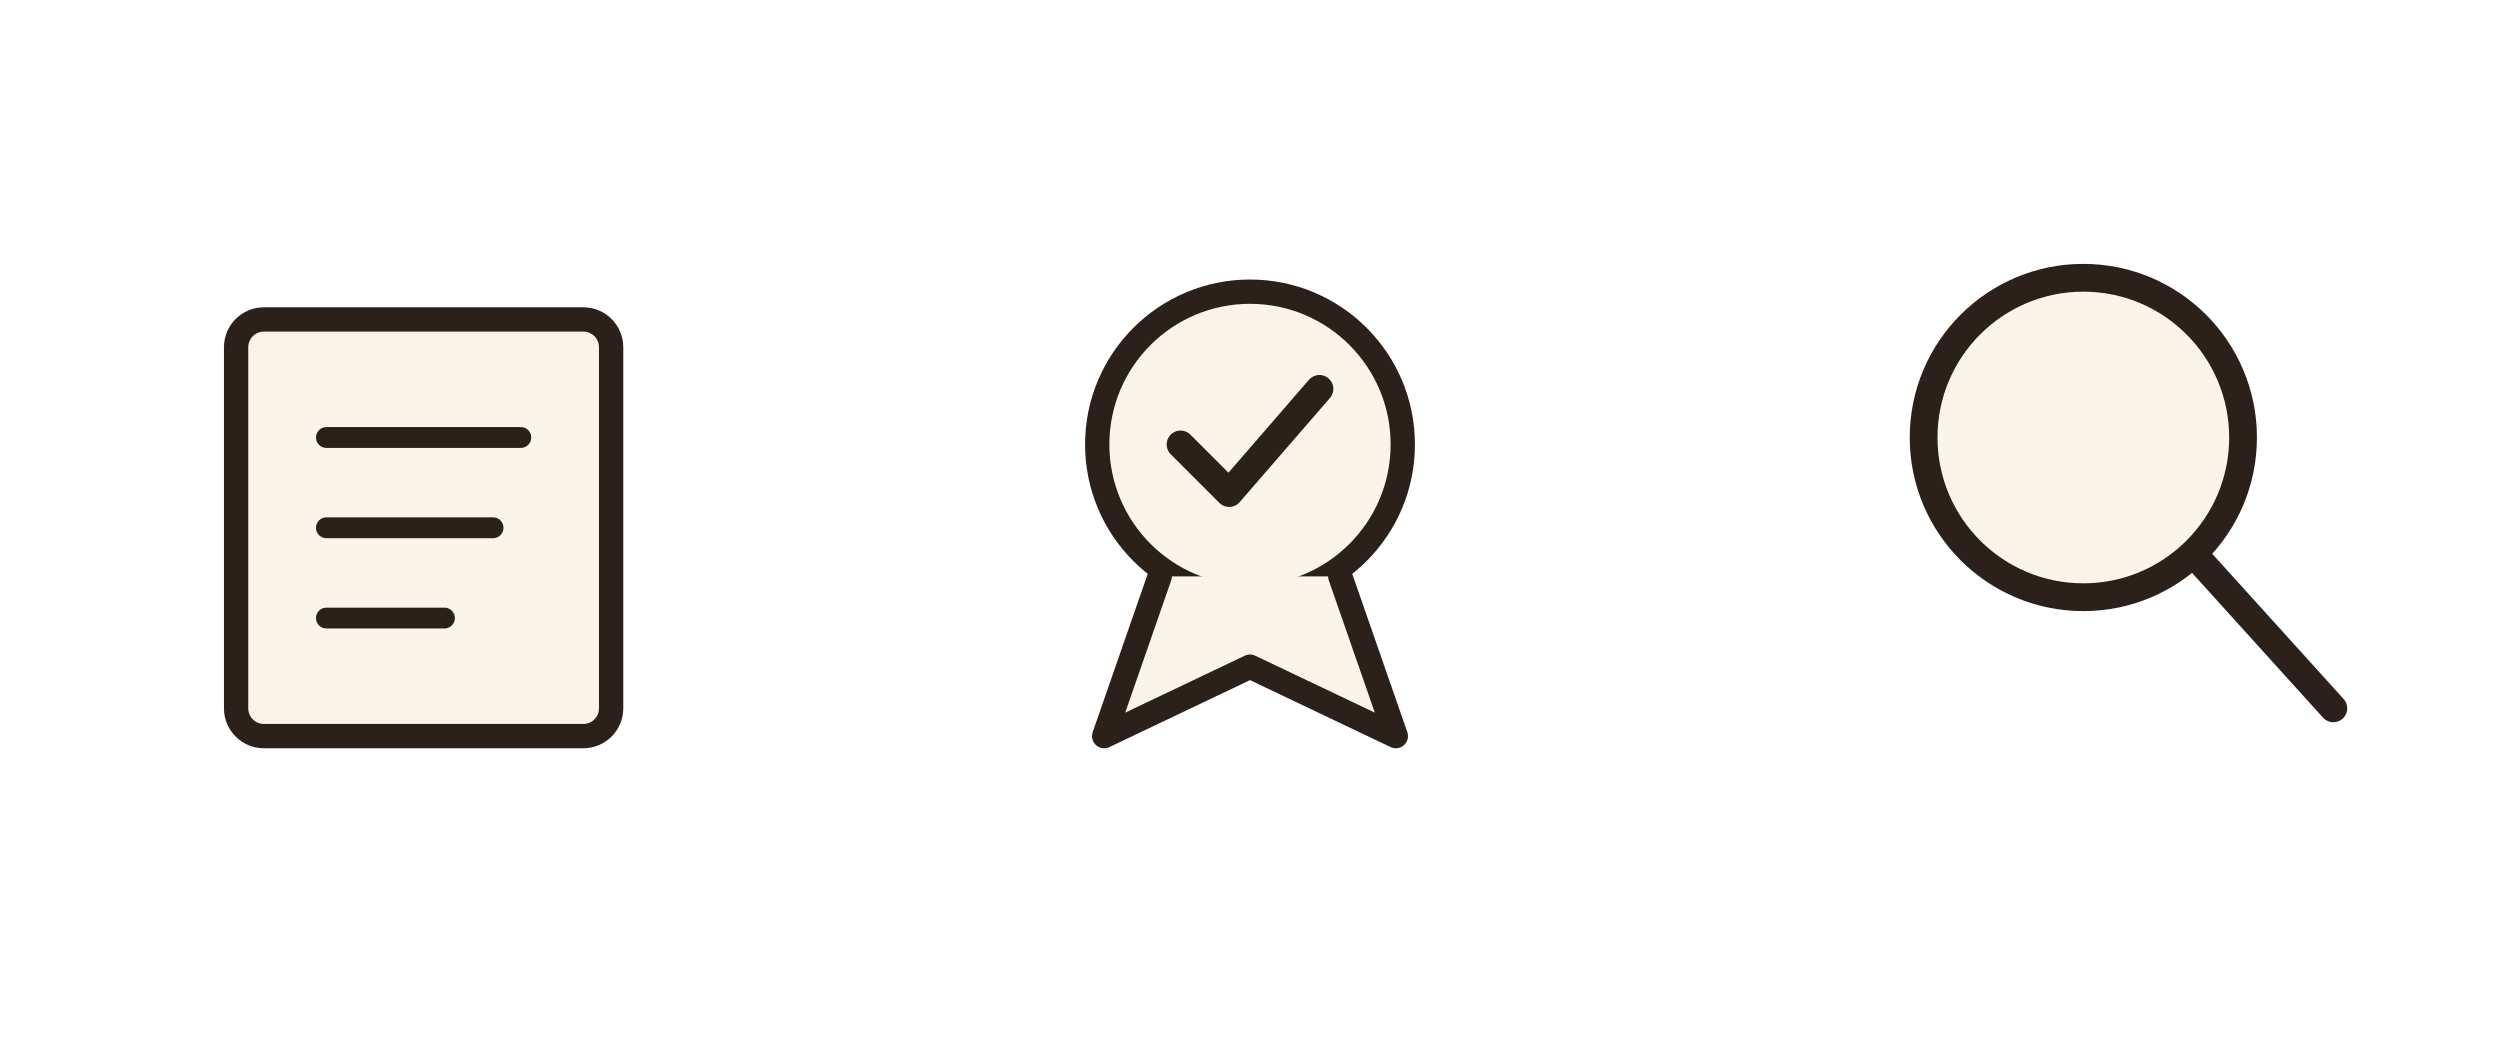
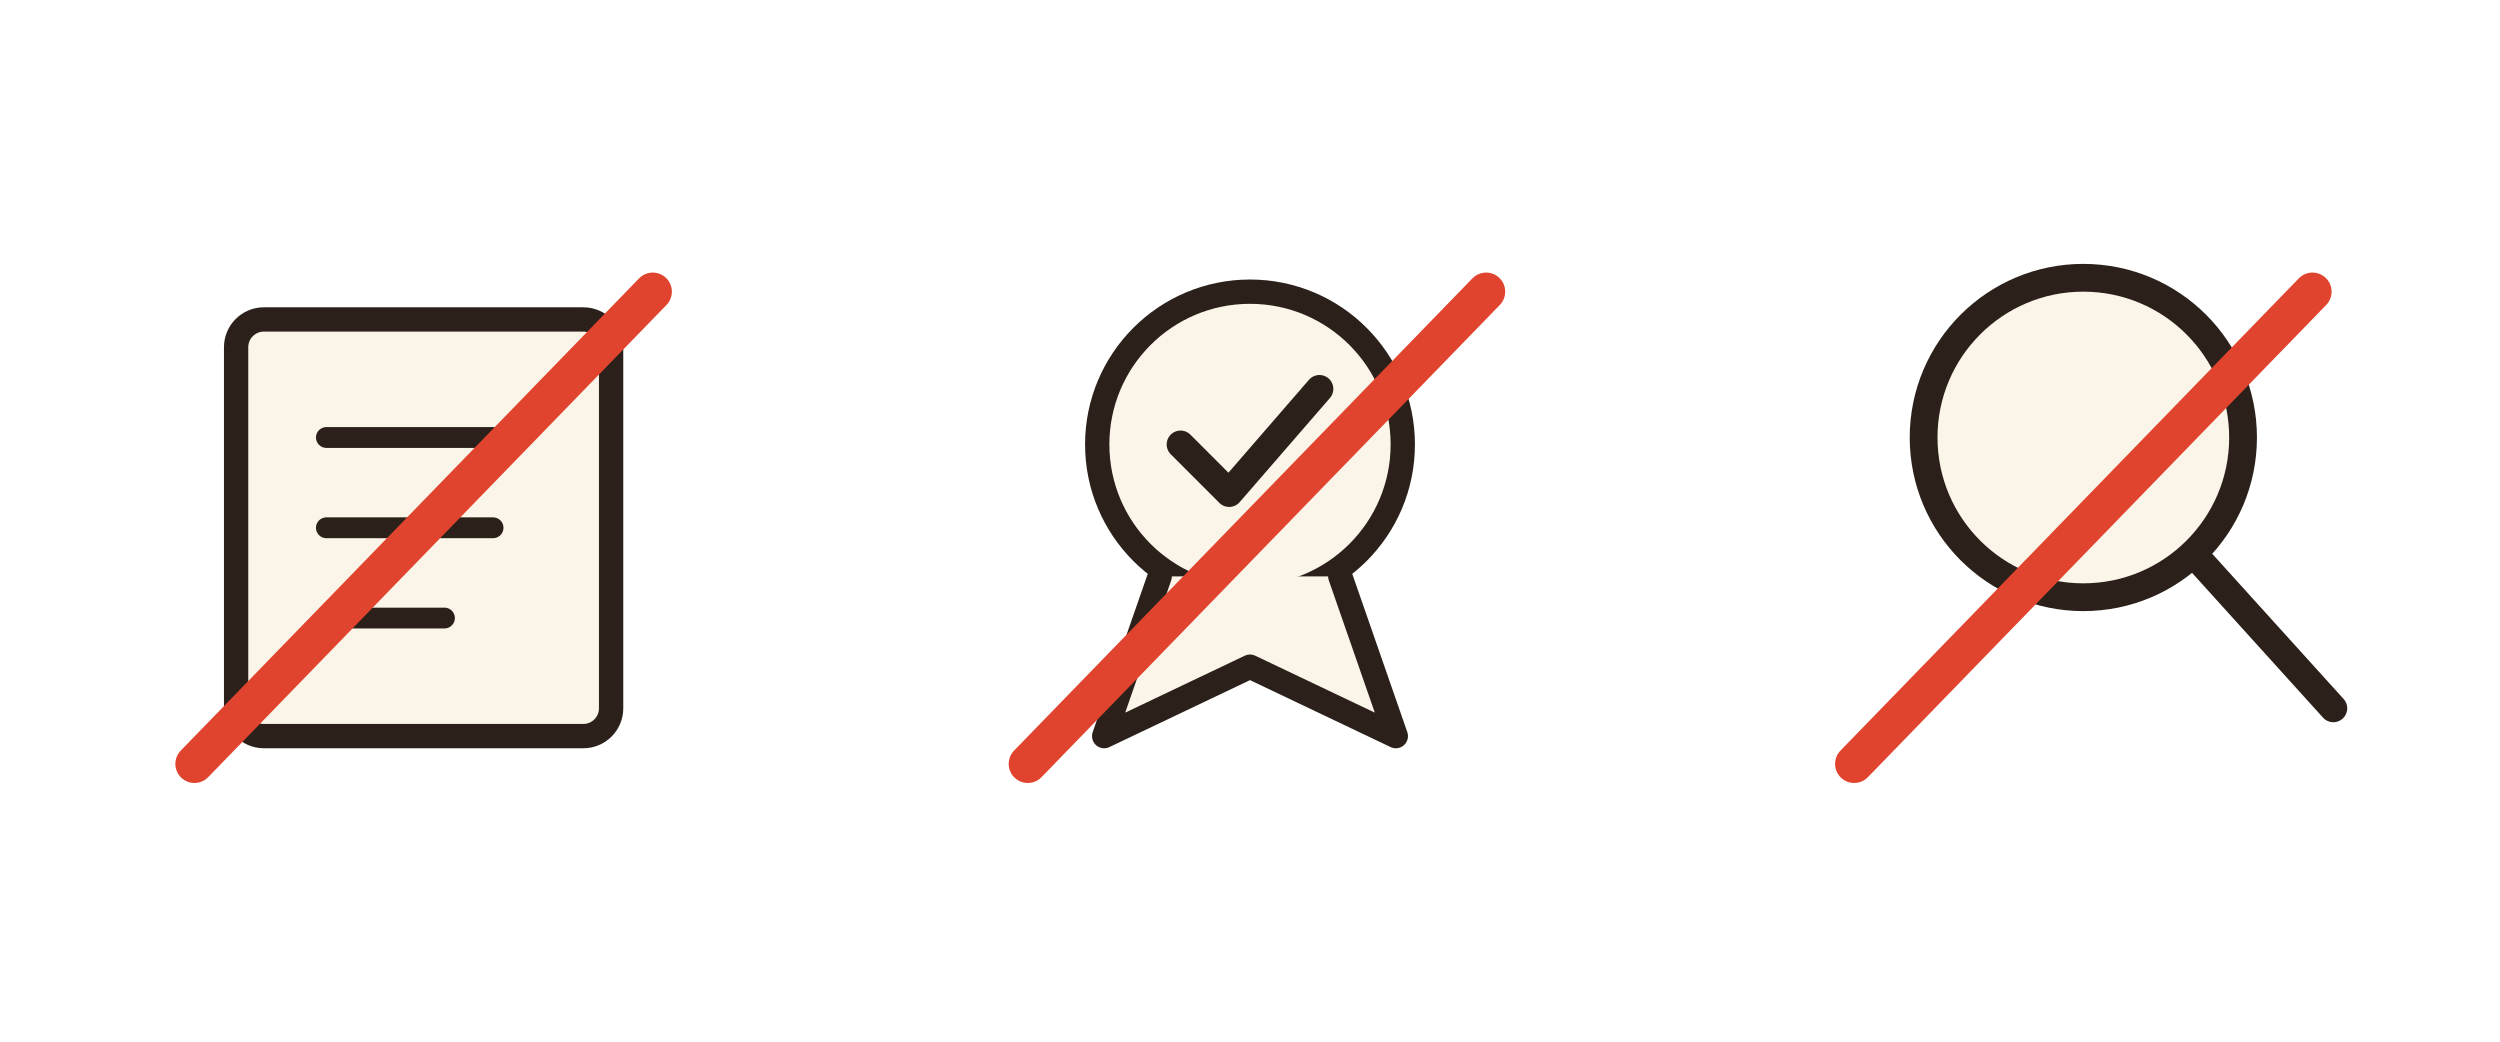
<svg xmlns="http://www.w3.org/2000/svg" viewBox="0 0 720 300" role="img">
  <style>
    /* Loops, not one-shots. A slide is display:none until it is shown, but the SVG
       document keeps running the whole time — a play-once animation would always
       have finished before anyone saw it. */
+     /* resting state below is the FINISHED drawing, so if the animation never runs
+        the picture is still whole. Only the keyframes hide anything. */
    @media (prefers-reduced-motion: reduce){ * { animation: none !important; } }
-     .slash{stroke-dasharray:200; stroke-dashoffset:200; animation:strike 4.6s ease-in-out infinite;}
+     .slash{stroke-dasharray:200; stroke-dashoffset:0; animation:strike 4.6s ease-in-out infinite;}
    .slash:nth-child(2){animation-delay:.4s} .slash:nth-child(3){animation-delay:.8s}
    @keyframes strike{0%,6%{stroke-dashoffset:200}20%{stroke-dashoffset:0}88%{stroke-dashoffset:0}96%,100%{stroke-dashoffset:200}}
  </style>
  <g fill="none" stroke="#2b211a" stroke-linecap="round" stroke-linejoin="round">
    <g stroke-width="7">
      <path d="M76 92h92a8 8 0 0 1 8 8v104a8 8 0 0 1-8 8H76a8 8 0 0 1-8-8V100a8 8 0 0 1 8-8z" fill="#fbf5e9" />
      <path d="M94 126h56M94 152h48M94 178h34" stroke-width="6" />
    </g>
    <g stroke-width="7">
      <circle cx="360" cy="128" r="44" fill="#fbf5e9" />
      <path d="M334 166l-16 46 42-20 42 20-16-46" fill="#fbf5e9" />
      <path d="M340 128l14 14 26-30" stroke-width="8" />
    </g>
    <g stroke-width="8">
      <circle cx="600" cy="126" r="46" fill="#fbf5e9" />
      <path d="M634 162l38 42" />
    </g>
    <g stroke="#e0442e" stroke-width="11">
      <path class="slash" d="M56 220L188 84" />
      <path class="slash" d="M296 220L428 84" />
      <path class="slash" d="M534 220L666 84" />
    </g>
  </g>
</svg>
